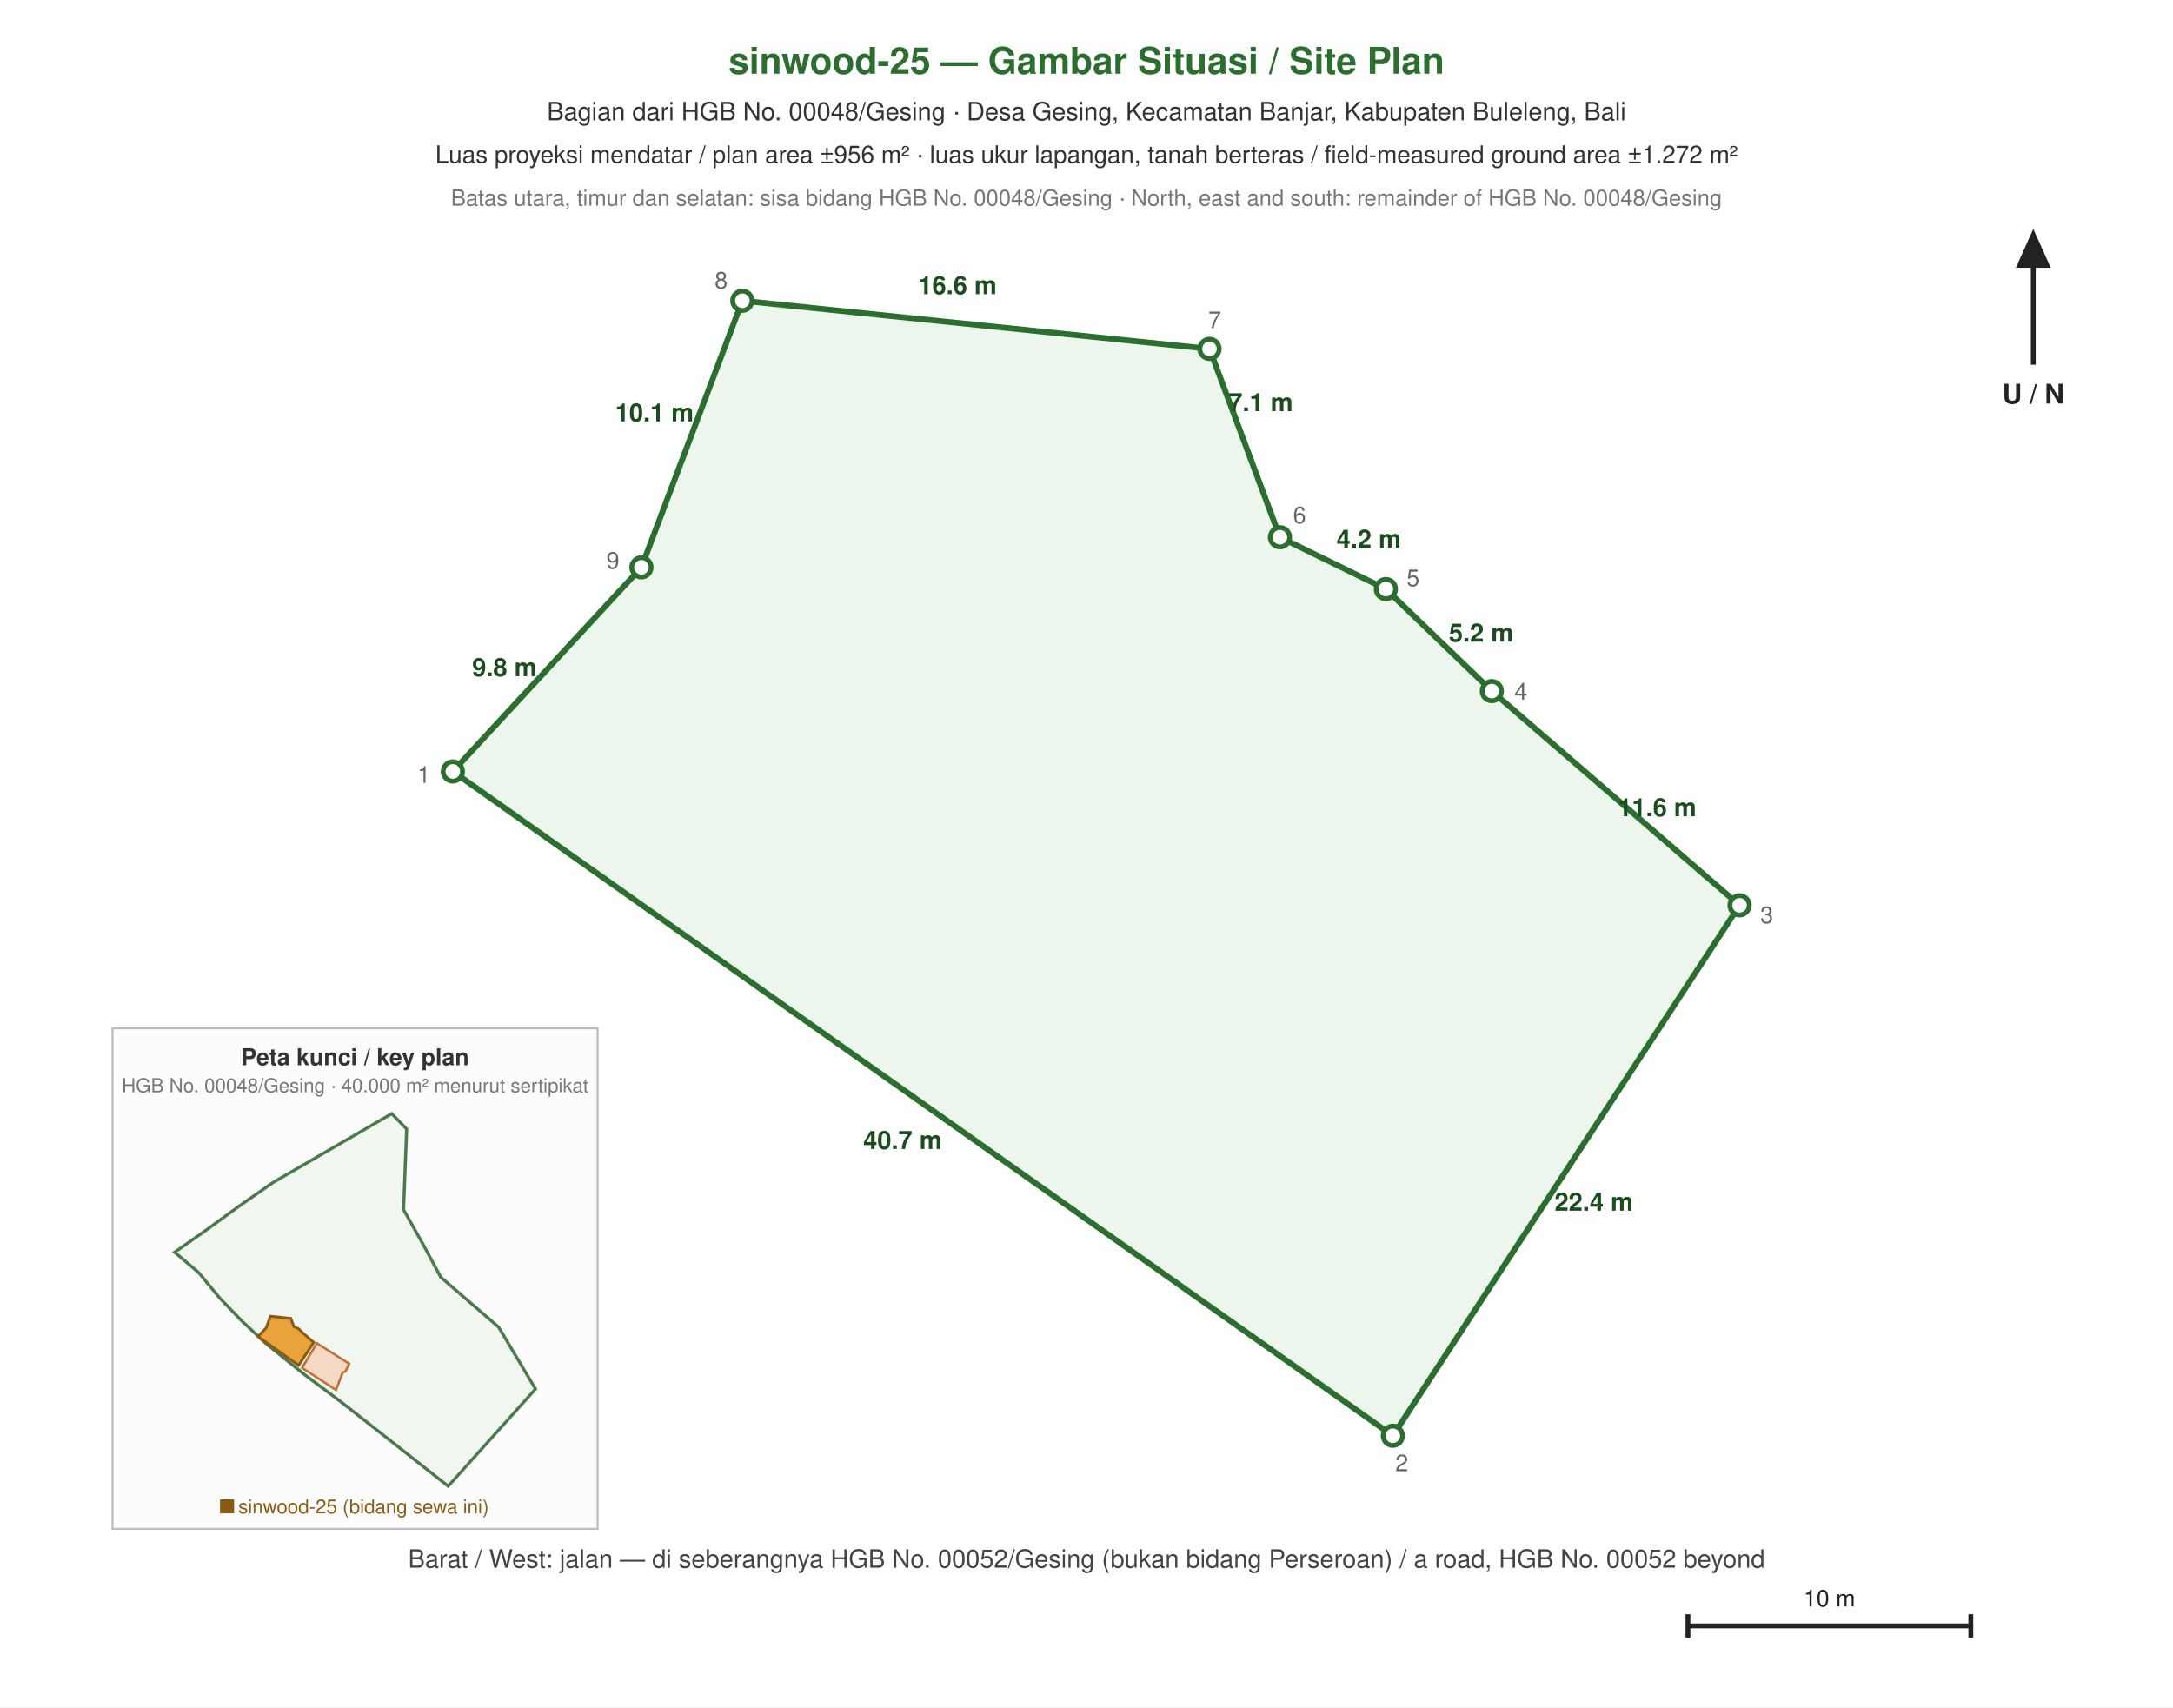
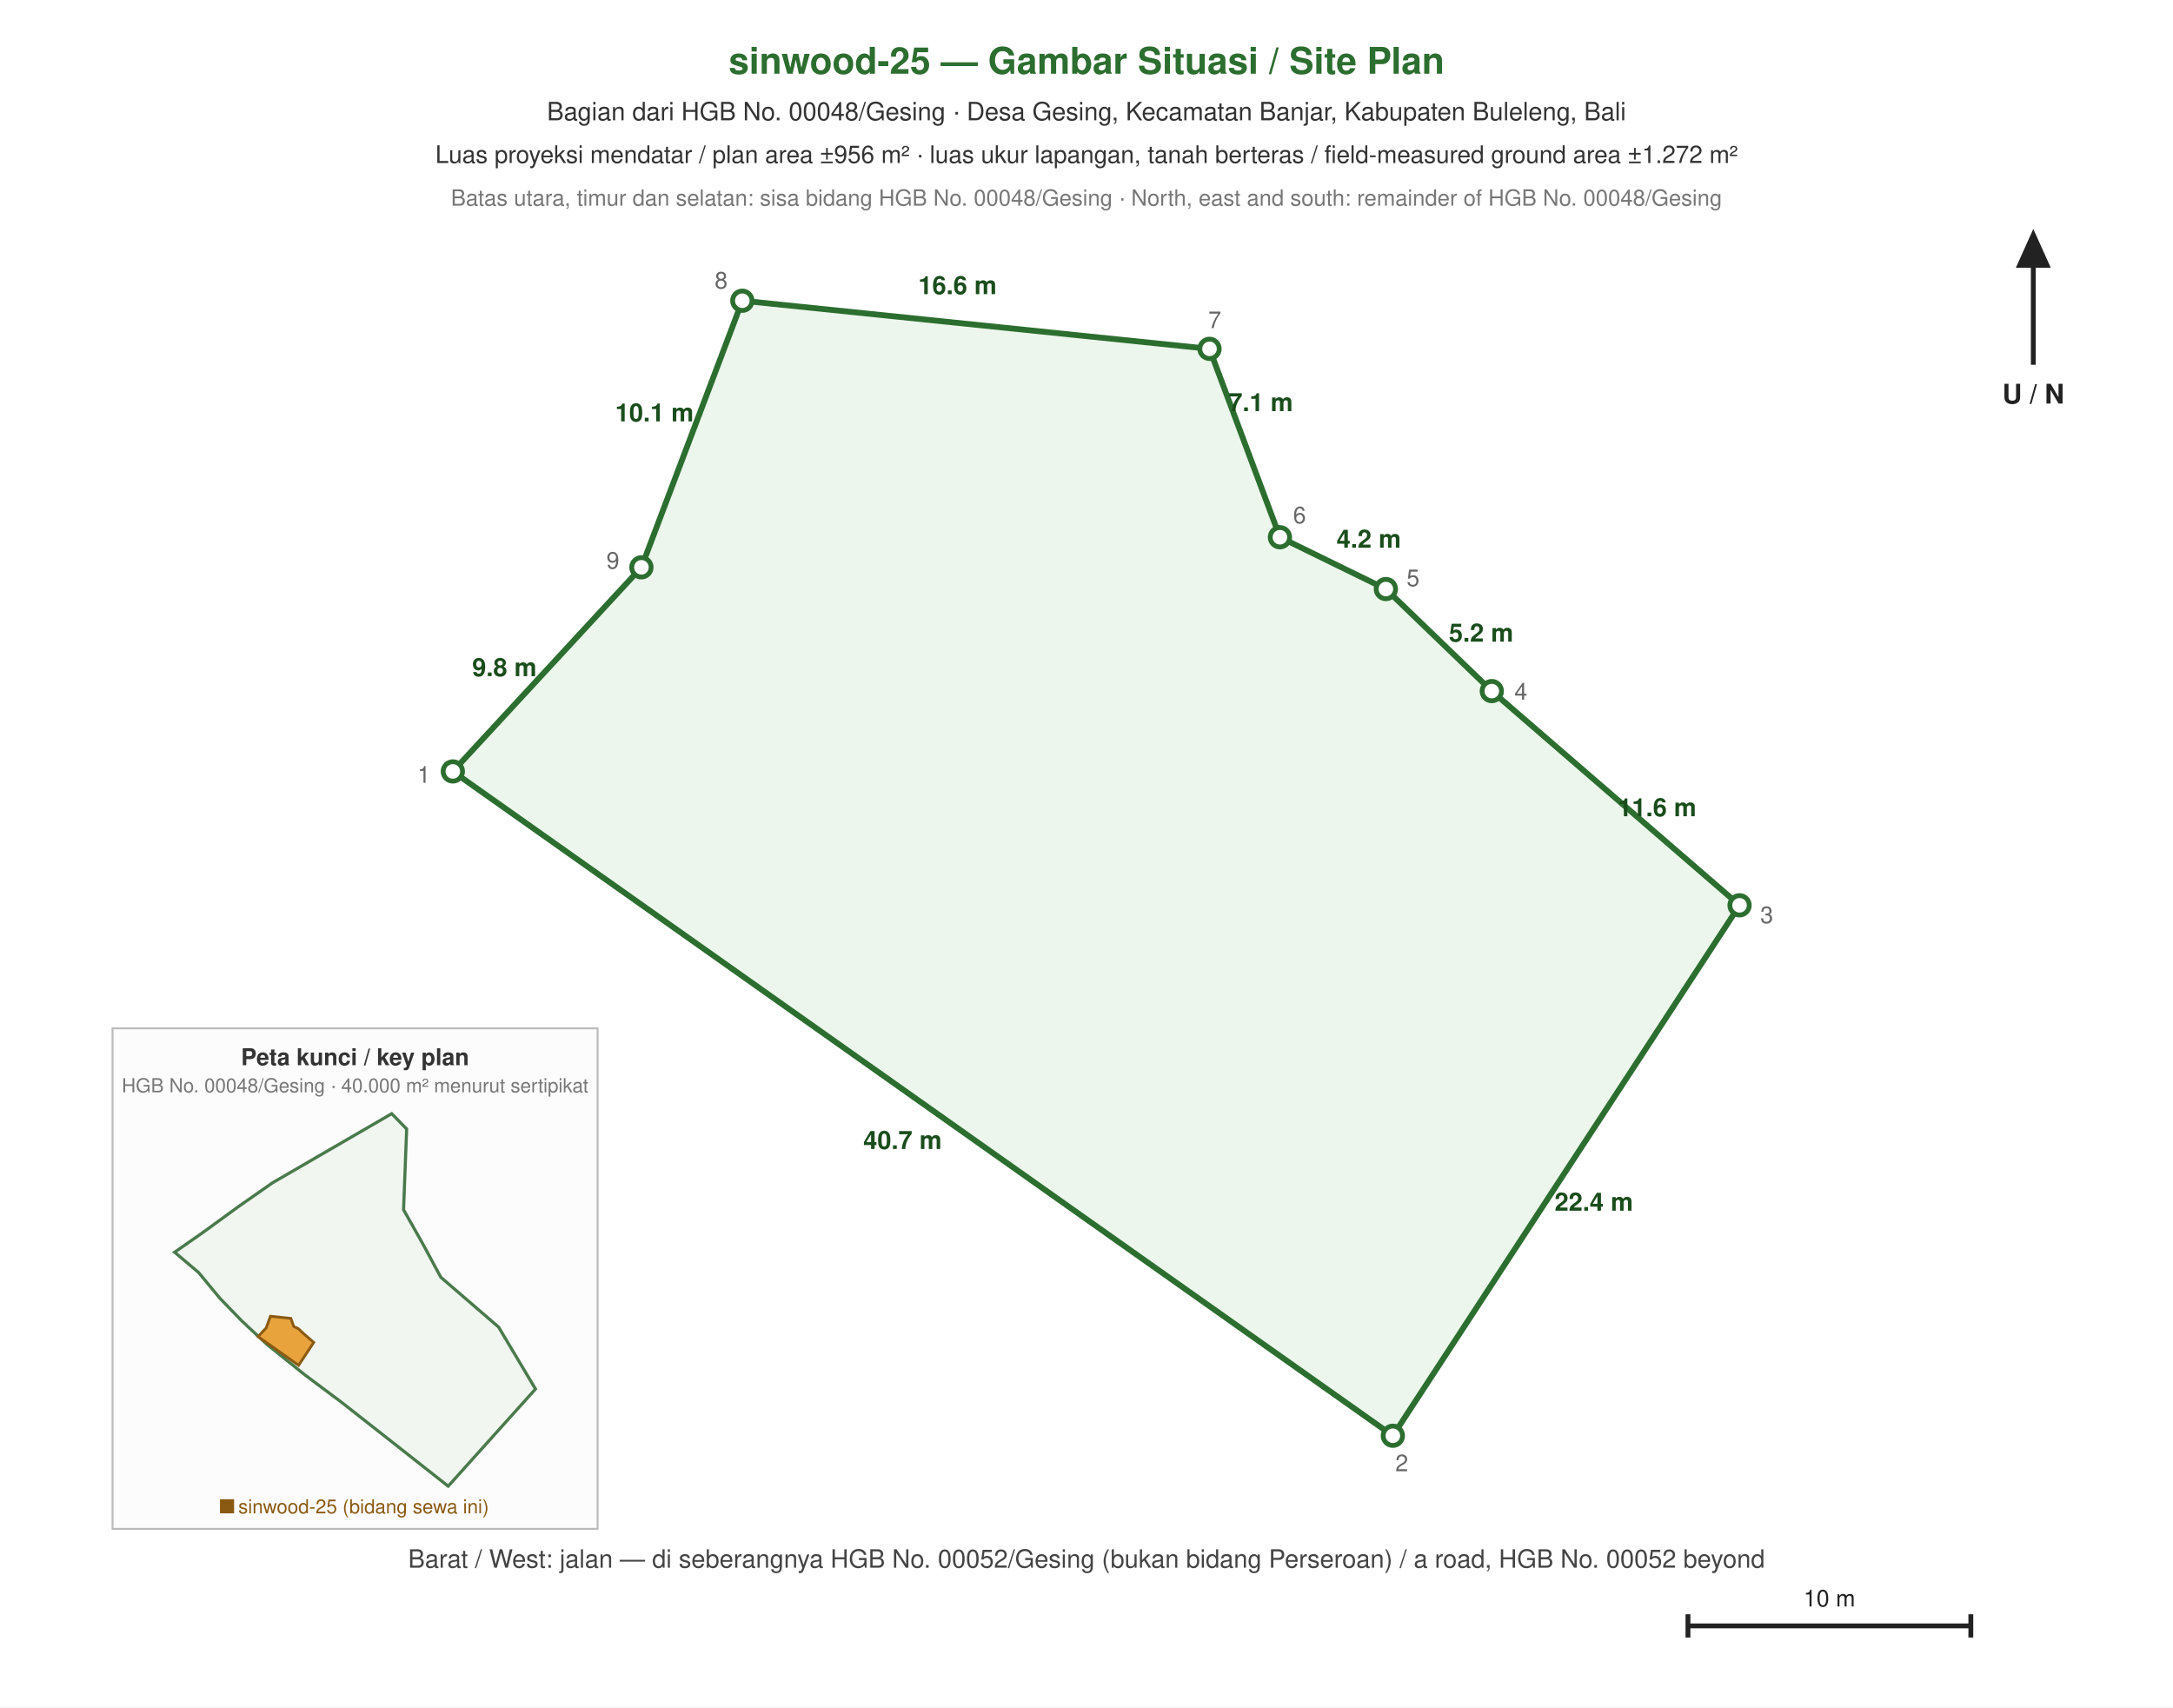
<svg xmlns="http://www.w3.org/2000/svg" width="1120" height="880" viewBox="0 0 1120 880" font-family="Helvetica, Arial, sans-serif">
  <rect width="1120" height="880" fill="#ffffff" />
  <text x="560.0" y="38" font-size="19" font-weight="bold" fill="#2c6e2f" text-anchor="middle">sinwood-25 — Gambar Situasi / Site Plan</text>
  <text x="560.0" y="62" font-size="13" fill="#333" text-anchor="middle">Bagian dari HGB No. 00048/Gesing · Desa Gesing, Kecamatan Banjar, Kabupaten Buleleng, Bali</text>
  <text x="560.0" y="84" font-size="12.5" fill="#333" text-anchor="middle">Luas proyeksi mendatar / plan area ±956 m² · luas ukur lapangan, tanah berteras / field-measured ground area ±1.272 m²</text>
  <text x="560.0" y="106" font-size="11.5" fill="#777" text-anchor="middle">Batas utara, timur dan selatan: sisa bidang HGB No. 00048/Gesing · North, east and south: remainder of HGB No. 00048/Gesing</text>
  <polygon points="233.4,397.6 717.9,740.0 896.6,466.6 768.9,356.2 714.3,303.6 659.7,276.9 623.4,179.8 382.6,155.0 330.6,292.4" fill="#eaf5ea" fill-opacity="0.9" stroke="#2c6e2f" stroke-width="3" />
  <text x="465.2" y="592.2" font-size="13" fill="#1a4d1c" text-anchor="middle" font-weight="bold">40.7 m</text>
  <text x="821.5" y="624.0" font-size="13" fill="#1a4d1c" text-anchor="middle" font-weight="bold">22.4 m</text>
  <text x="854.1" y="420.7" font-size="13" fill="#1a4d1c" text-anchor="middle" font-weight="bold">11.6 m</text>
  <text x="763.4" y="330.7" font-size="13" fill="#1a4d1c" text-anchor="middle" font-weight="bold">5.2 m</text>
  <text x="705.5" y="282.3" font-size="13" fill="#1a4d1c" text-anchor="middle" font-weight="bold">4.2 m</text>
  <text x="649.8" y="211.9" font-size="13" fill="#1a4d1c" text-anchor="middle" font-weight="bold">7.1 m</text>
  <text x="493.5" y="151.6" font-size="13" fill="#1a4d1c" text-anchor="middle" font-weight="bold">16.6 m</text>
  <text x="337.3" y="217.2" font-size="13" fill="#1a4d1c" text-anchor="middle" font-weight="bold">10.1 m</text>
  <text x="260.0" y="348.5" font-size="13" fill="#1a4d1c" text-anchor="middle" font-weight="bold">9.8 m</text>
  <circle cx="233.4" cy="397.6" r="5" fill="#fff" stroke="#2c6e2f" stroke-width="2.5" />
  <circle cx="717.9" cy="740.0" r="5" fill="#fff" stroke="#2c6e2f" stroke-width="2.5" />
  <circle cx="896.6" cy="466.6" r="5" fill="#fff" stroke="#2c6e2f" stroke-width="2.5" />
  <circle cx="768.9" cy="356.2" r="5" fill="#fff" stroke="#2c6e2f" stroke-width="2.5" />
  <circle cx="714.3" cy="303.6" r="5" fill="#fff" stroke="#2c6e2f" stroke-width="2.5" />
  <circle cx="659.7" cy="276.9" r="5" fill="#fff" stroke="#2c6e2f" stroke-width="2.5" />
  <circle cx="623.4" cy="179.8" r="5" fill="#fff" stroke="#2c6e2f" stroke-width="2.5" />
  <circle cx="382.6" cy="155.0" r="5" fill="#fff" stroke="#2c6e2f" stroke-width="2.5" />
  <circle cx="330.6" cy="292.4" r="5" fill="#fff" stroke="#2c6e2f" stroke-width="2.5" />
  <text x="218.5" y="403.5" font-size="12" fill="#666" text-anchor="middle">1</text>
  <text x="722.5" y="758.3" font-size="12" fill="#666" text-anchor="middle">2</text>
  <text x="910.6" y="475.8" font-size="12" fill="#666" text-anchor="middle">3</text>
  <text x="783.9" y="360.6" font-size="12" fill="#666" text-anchor="middle">4</text>
  <text x="728.3" y="302.1" font-size="12" fill="#666" text-anchor="middle">5</text>
  <text x="669.8" y="269.7" font-size="12" fill="#666" text-anchor="middle">6</text>
  <text x="626.1" y="169.1" font-size="12" fill="#666" text-anchor="middle">7</text>
  <text x="371.7" y="148.7" font-size="12" fill="#666" text-anchor="middle">8</text>
  <text x="315.9" y="293.1" font-size="12" fill="#666" text-anchor="middle">9</text>
  <g>
    <rect x="58" y="530" width="250" height="258" fill="#fcfcfc" stroke="#bbb" stroke-width="1" />
    <text x="183.0" y="549" font-size="12" text-anchor="middle" fill="#333" font-weight="bold">Peta kunci / key plan</text>
    <text x="183.0" y="563" font-size="10" text-anchor="middle" fill="#777">HGB No. 00048/Gesing · 40.000 m² menurut sertipikat</text>
    <polygon points="90.0,645.4 102.4,655.9 113.3,669.1 124.8,681.0 137.7,693.0 157.1,708.6 175.7,722.5 196.6,738.9 231.0,766.0 276.0,715.9 257.0,684.0 227.2,658.3 217.7,640.7 208.0,623.5 209.6,581.9 201.9,574.0 140.5,609.6 122.9,621.9 104.2,635.5" fill="#f1f6f1" stroke="#4a7a4c" stroke-width="1.6" />
-     <polygon points="155.7,705.0 173.2,716.4 176.6,707.5 178.1,706.8 180.0,702.9 163.3,692.3" fill="#f6d9c4" stroke="#c0703a" stroke-width="1.2" />
    <polygon points="133.0,688.9 153.9,703.7 161.7,691.9 156.2,687.1 153.8,684.8 151.4,683.7 149.9,679.5 139.4,678.4 137.2,684.4" fill="#e8a33d" stroke="#8a5a12" stroke-width="1.4" />
    <text x="183.0" y="780" font-size="10" text-anchor="middle" fill="#8a5a12">■ sinwood-25 (bidang sewa ini)</text>
  </g>
  <text x="560" y="808" font-size="13" fill="#444" text-anchor="middle">Barat / West: jalan — di seberangnya HGB No. 00052/Gesing (bukan bidang Perseroan) / a road, HGB No. 00052 beyond</text>
  <g transform="translate(1048,158)">
    <line x1="0" y1="30" x2="0" y2="-30" stroke="#222" stroke-width="2.5" />
    <polygon points="0,-40 -9,-20 9,-20" fill="#222" />
    <text x="0" y="50" font-size="14" text-anchor="middle" fill="#222" font-weight="bold">U / N</text>
  </g>
  <g transform="translate(870,838)">
    <line x1="0" y1="0" x2="145.8" y2="0" stroke="#222" stroke-width="2.5" />
    <line x1="0" y1="-6" x2="0" y2="6" stroke="#222" stroke-width="2.5" />
    <line x1="145.8" y1="-6" x2="145.8" y2="6" stroke="#222" stroke-width="2.5" />
    <text x="72.9" y="-10" font-size="12" text-anchor="middle" fill="#222">10 m</text>
  </g>
</svg>
